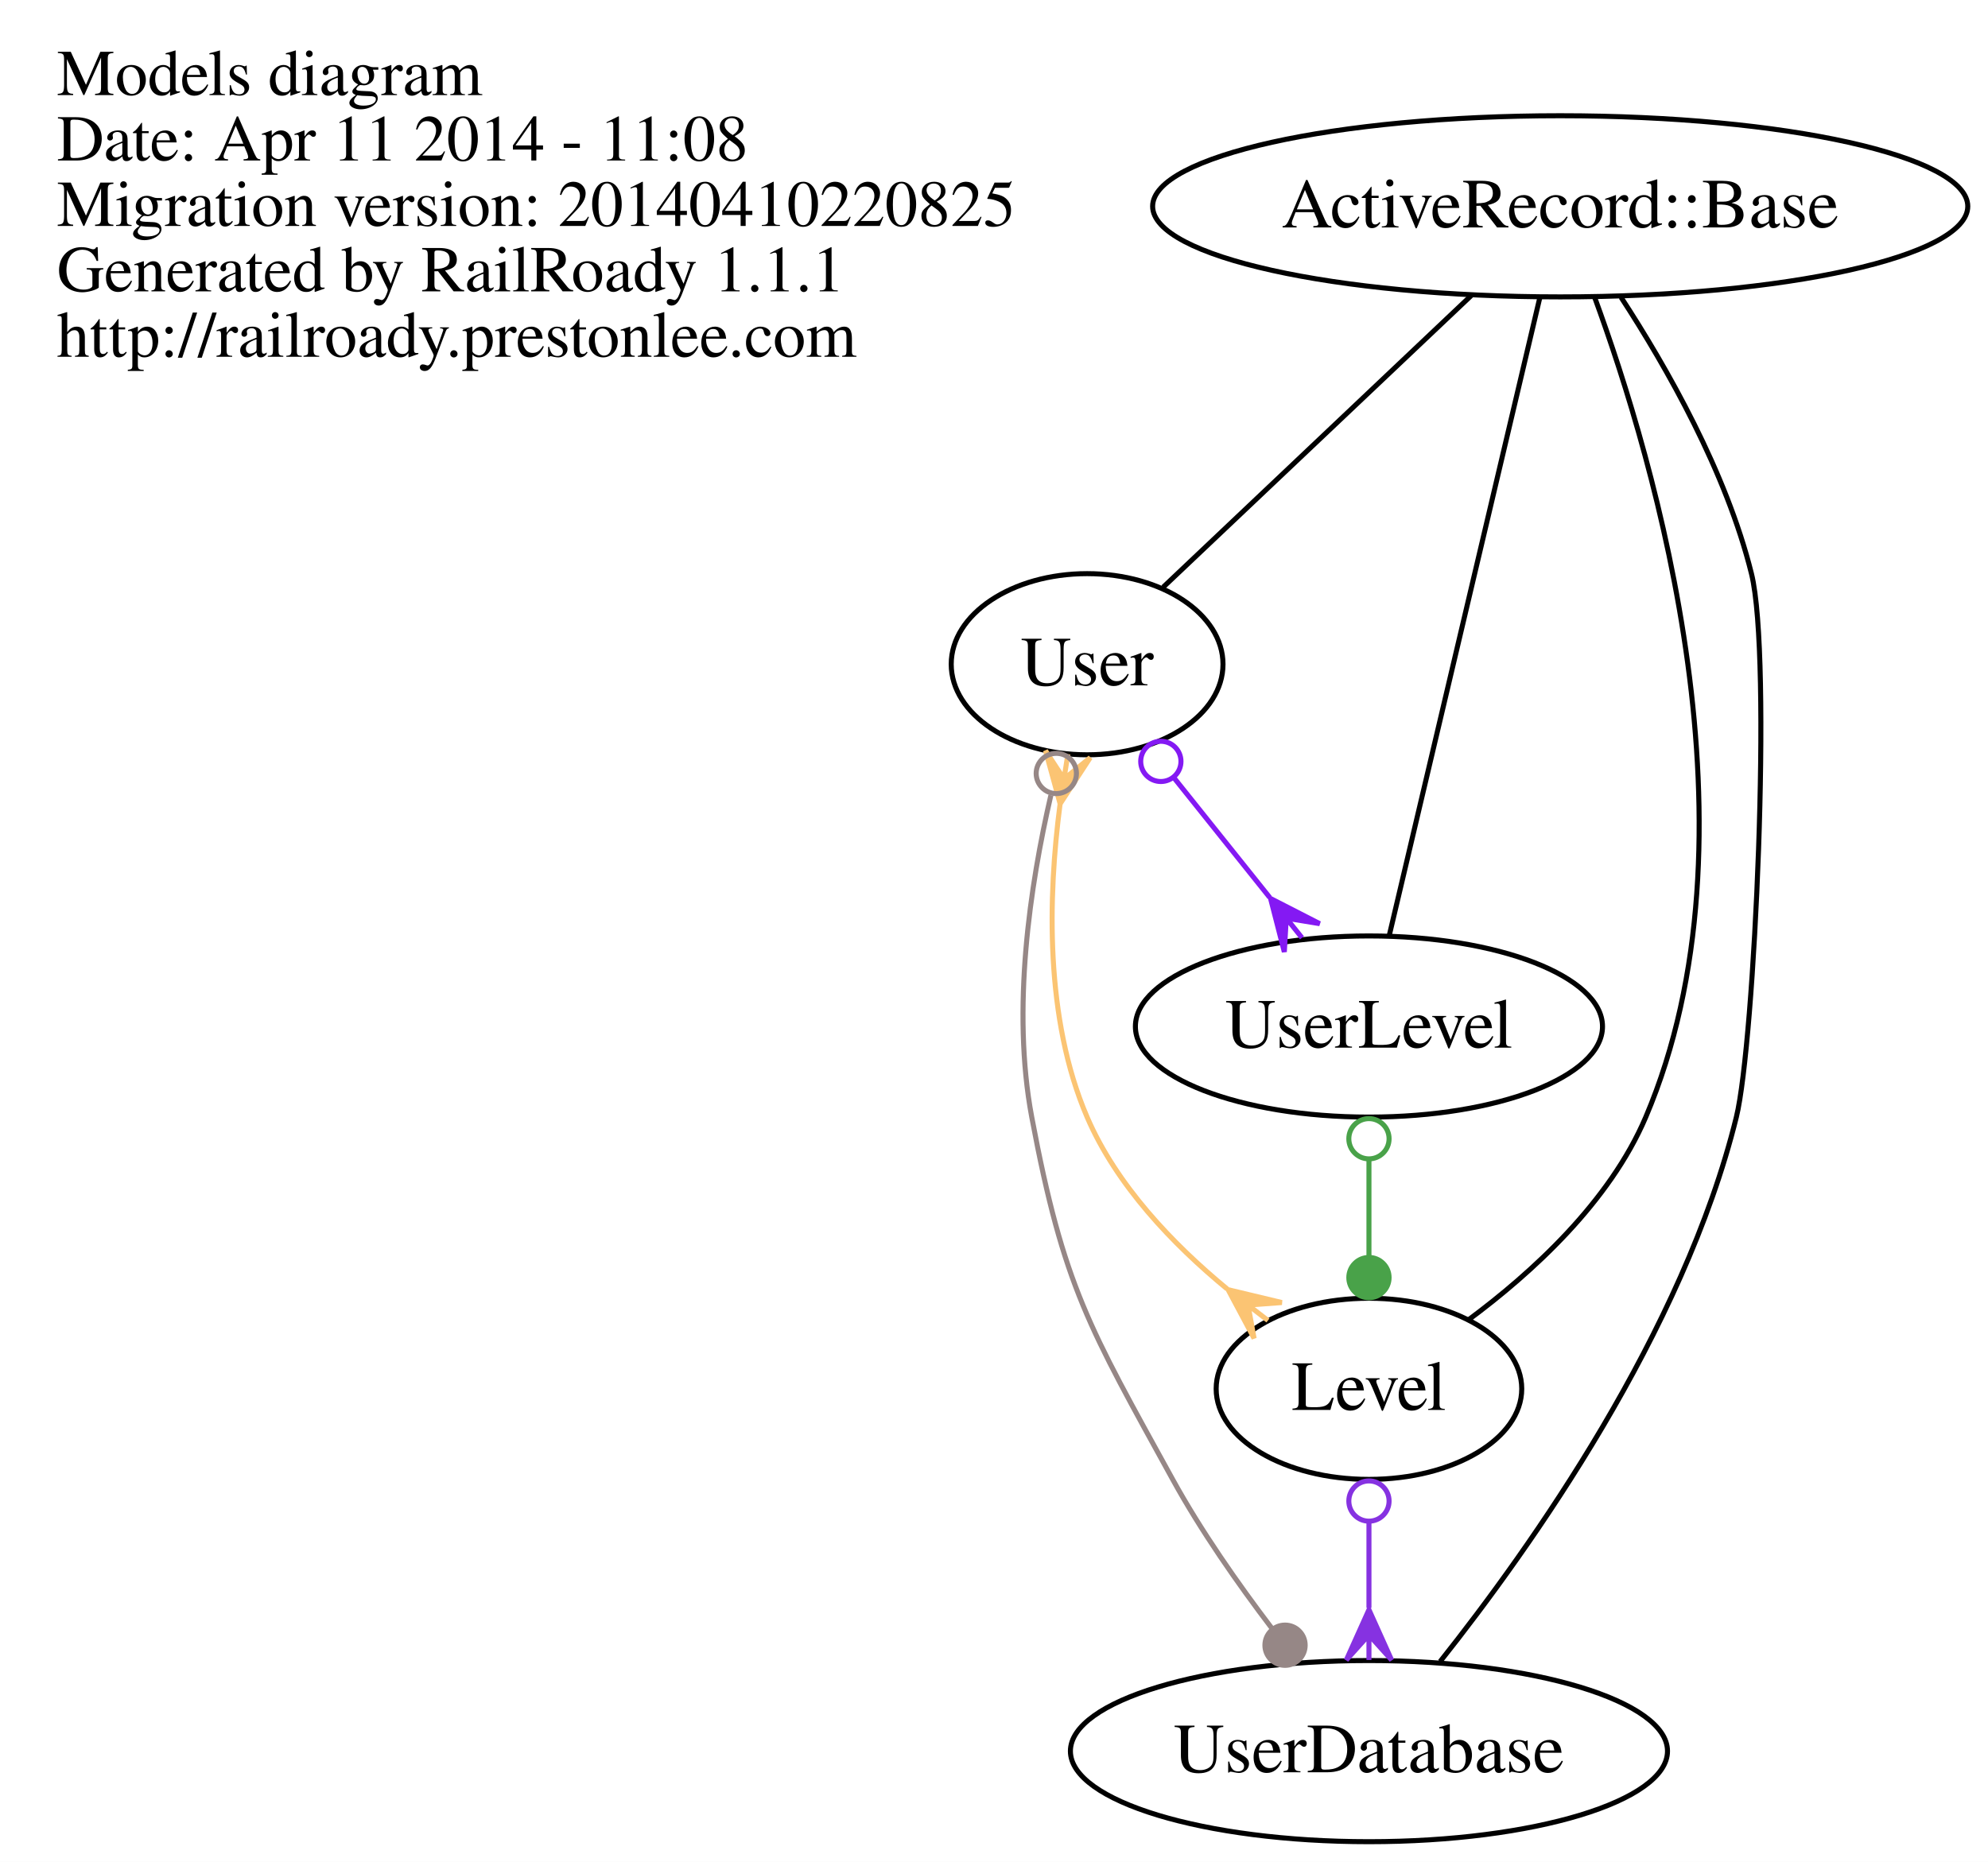
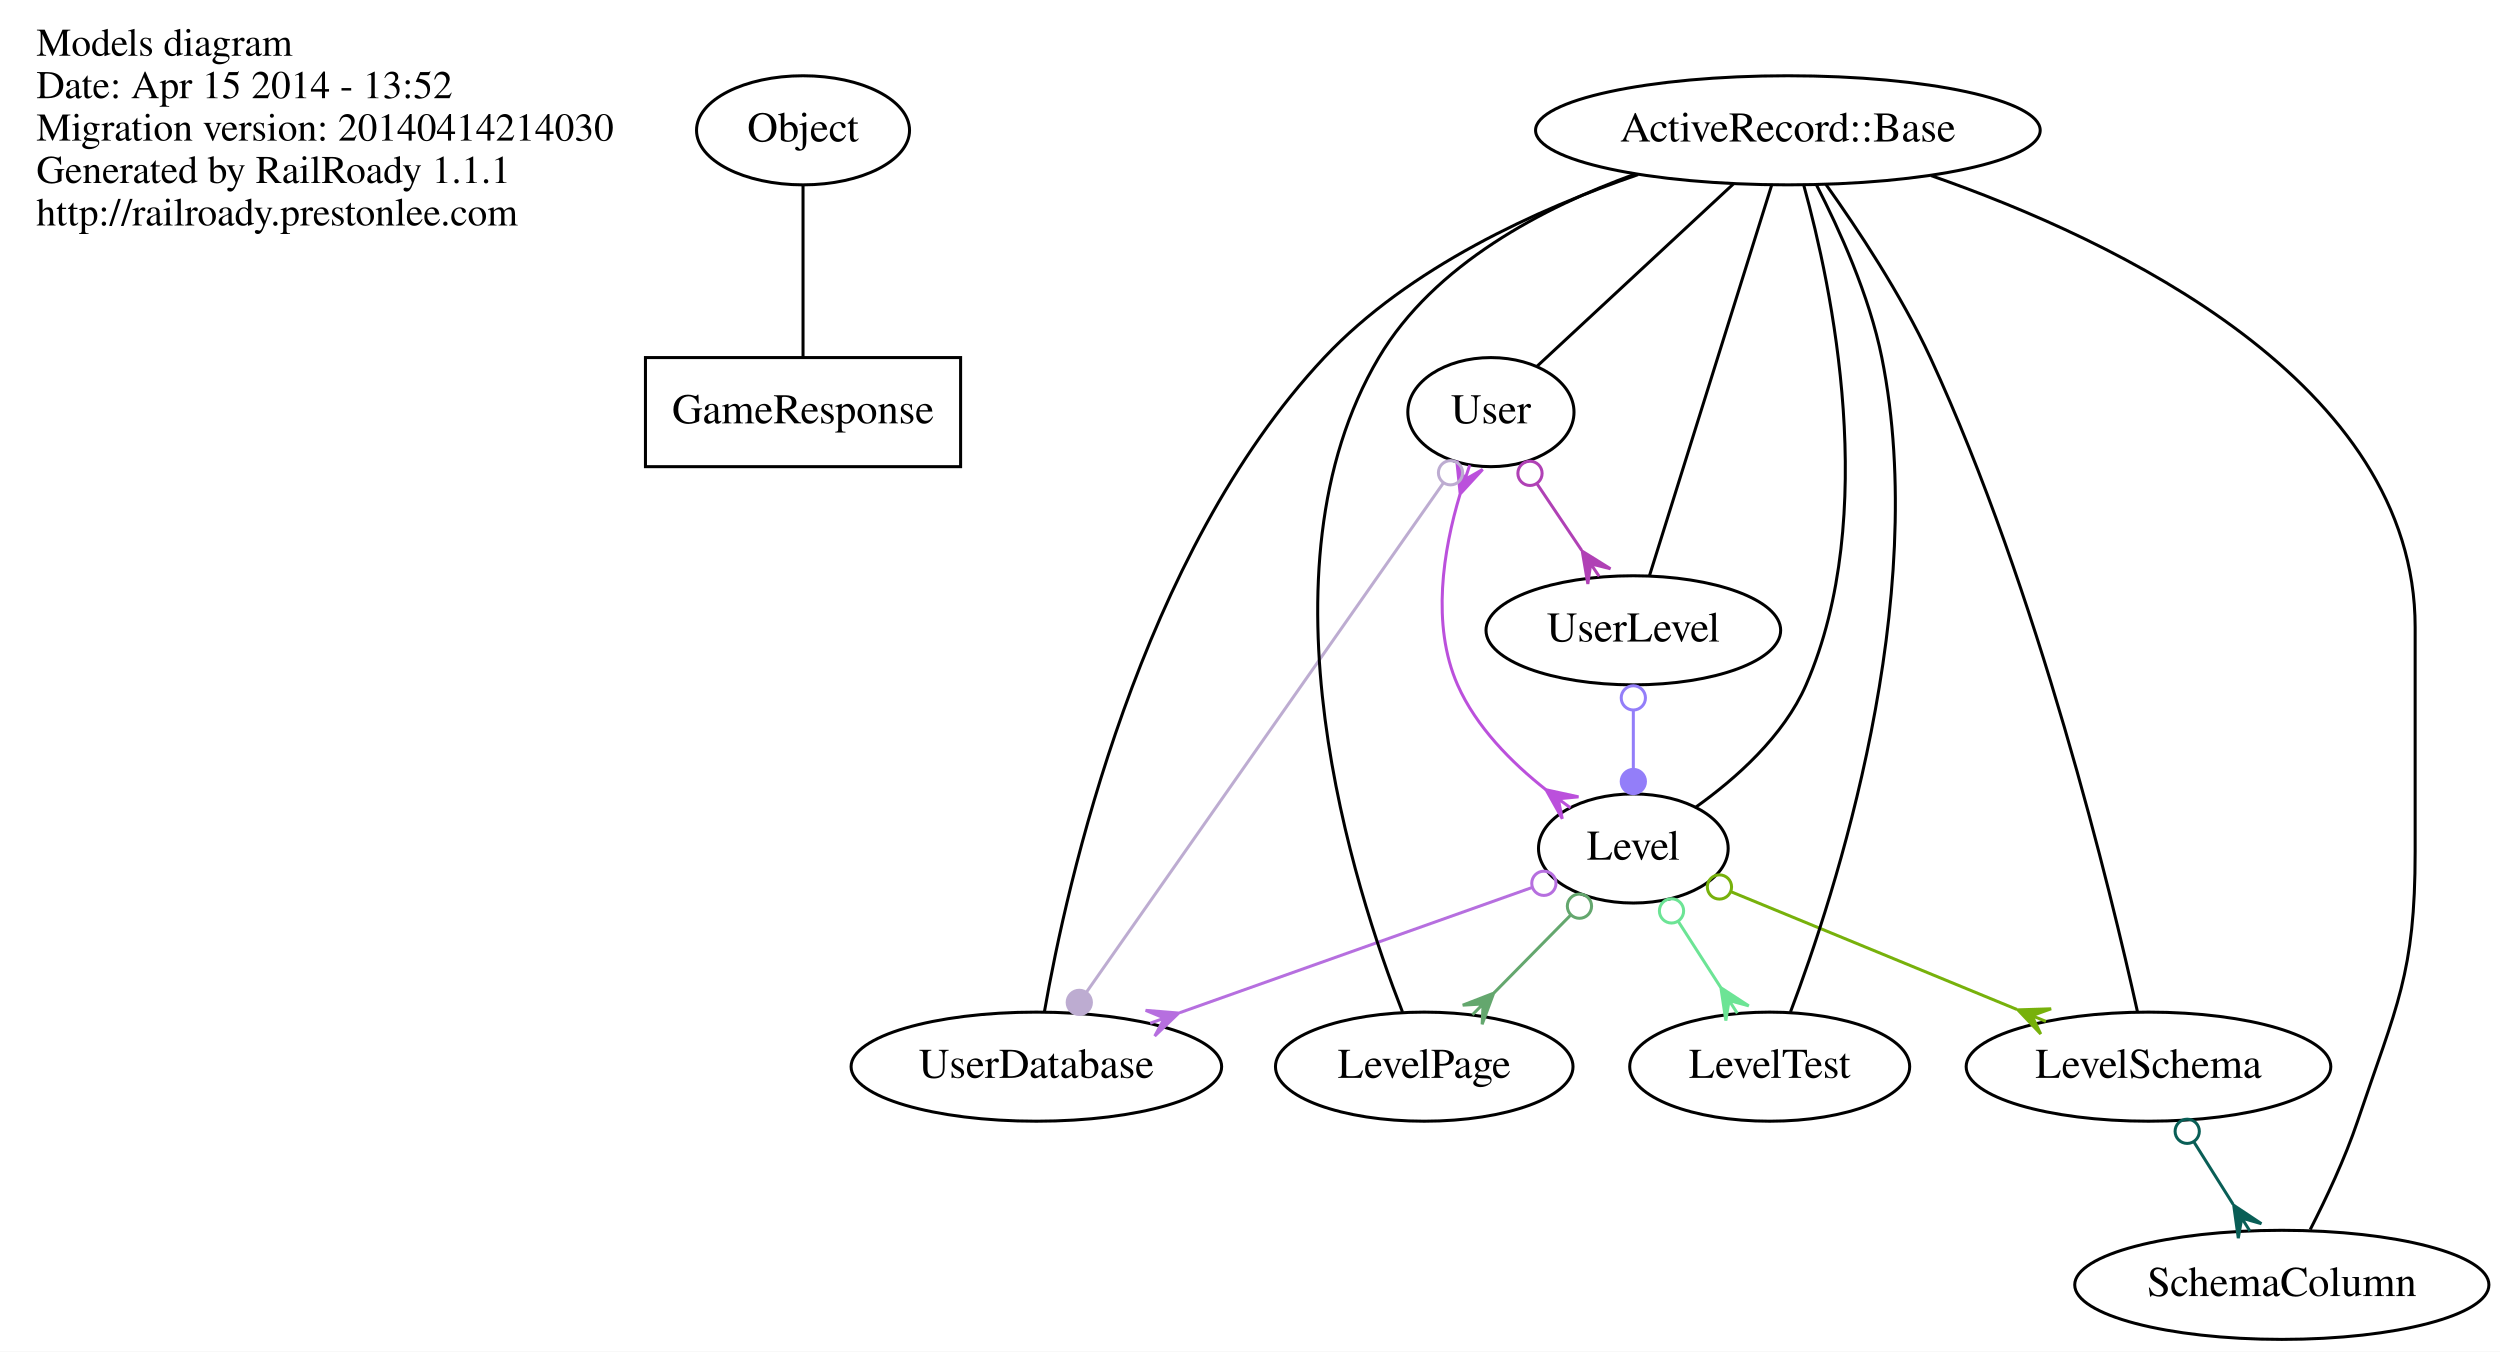
- <svg xmlns="http://www.w3.org/2000/svg" width="395pt" height="370pt" viewBox="0.00 0.00 395.00 370.00">
-   <g id="graph0" class="graph" transform="scale(1 1) rotate(0) translate(4 366)">
-     <polygon fill="white" stroke="none" points="-4,4 -4,-366 391,-366 391,4 -4,4" />
+ <svg xmlns="http://www.w3.org/2000/svg" width="825pt" height="446pt" viewBox="0.00 0.00 825.00 446.00">
+   <g id="graph0" class="graph" transform="scale(1 1) rotate(0) translate(4 442)">
+     <polygon fill="white" stroke="none" points="-4,4 -4,-442 821,-442 821,4 -4,4" />
    <g id="node1" class="node">
-       <text text-anchor="start" x="7.312" y="-347.1" font-family="Times,serif" font-size="13.00">Models diagram</text>
-       <text text-anchor="start" x="7.312" y="-334.1" font-family="Times,serif" font-size="13.00">Date: Apr 11 2014 - 11:08</text>
-       <text text-anchor="start" x="7.312" y="-321.1" font-family="Times,serif" font-size="13.00">Migration version: 20140410220825</text>
-       <text text-anchor="start" x="7.312" y="-308.1" font-family="Times,serif" font-size="13.00">Generated by RailRoady 1.1.1</text>
-       <text text-anchor="start" x="7.312" y="-295.1" font-family="Times,serif" font-size="13.00">http://railroady.prestonlee.com</text>
+       <text text-anchor="start" x="8" y="-423.6" font-family="Times,serif" font-size="13.00">Models diagram</text>
+       <text text-anchor="start" x="8" y="-409.6" font-family="Times,serif" font-size="13.00">Date: Apr 15 2014 - 13:52</text>
+       <text text-anchor="start" x="8" y="-395.6" font-family="Times,serif" font-size="13.00">Migration version: 20140414214030</text>
+       <text text-anchor="start" x="8" y="-381.6" font-family="Times,serif" font-size="13.00">Generated by RailRoady 1.1.1</text>
+       <text text-anchor="start" x="8" y="-367.6" font-family="Times,serif" font-size="13.00">http://railroady.prestonlee.com</text>
    </g>
    <g id="node2" class="node">
-       <ellipse fill="none" stroke="black" cx="268" cy="-90" rx="30.358" ry="18" />
-       <text text-anchor="middle" x="268" y="-85.8" font-family="Times,serif" font-size="14.00">Level</text>
+       <polygon fill="none" stroke="black" points="313,-324 209,-324 209,-288 313,-288 313,-324" />
+       <text text-anchor="middle" x="261" y="-302.3" font-family="Times,serif" font-size="14.00">GameResponse</text>
+     </g>
+     <g id="node3" class="node">
+       <ellipse fill="none" stroke="black" cx="535" cy="-162" rx="31.297" ry="18" />
+       <text text-anchor="middle" x="535" y="-158.3" font-family="Times,serif" font-size="14.00">Level</text>
    </g>
    <g id="node4" class="node">
-       <ellipse fill="none" stroke="black" cx="268" cy="-18" rx="59.319" ry="18" />
-       <text text-anchor="middle" x="268" y="-13.8" font-family="Times,serif" font-size="14.00">UserDatabase</text>
+       <ellipse fill="none" stroke="black" cx="466" cy="-90" rx="49.094" ry="18" />
+       <text text-anchor="middle" x="466" y="-86.3" font-family="Times,serif" font-size="14.00">LevelPage</text>
+     </g>
+     <g id="edge3" class="edge">
+       <path fill="none" stroke="#64a76e" d="M514.189,-139.888C506.255,-131.839 497.168,-122.62 489.039,-114.373" />
+       <ellipse fill="none" stroke="#64a76e" cx="517.22" cy="-142.962" rx="4" ry="4" />
+       <polygon fill="#64a76e" stroke="#64a76e" points="488.923,-114.255 485.108,-103.975 485.413,-110.694 481.903,-107.134 481.903,-107.134 481.903,-107.134 485.413,-110.694 478.698,-110.293 488.923,-114.255 488.923,-114.255" />
+     </g>
+     <g id="node5" class="node">
+       <ellipse fill="none" stroke="black" cx="705" cy="-90" rx="60.167" ry="18" />
+       <text text-anchor="middle" x="705" y="-86.3" font-family="Times,serif" font-size="14.00">LevelSchema</text>
+     </g>
+     <g id="edge5" class="edge">
+       <path fill="none" stroke="#77b10b" d="M567.328,-147.688C594.034,-136.692 632.188,-120.981 661.56,-108.887" />
+       <ellipse fill="none" stroke="#77b10b" cx="563.418" cy="-149.298" rx="4" ry="4" />
+       <polygon fill="#77b10b" stroke="#77b10b" points="661.909,-108.744 672.869,-109.097 666.532,-106.84 671.155,-104.936 671.155,-104.936 671.155,-104.936 666.532,-106.84 669.442,-100.775 661.909,-108.744 661.909,-108.744" />
+     </g>
+     <g id="node6" class="node">
+       <ellipse fill="none" stroke="black" cx="580" cy="-90" rx="46.196" ry="18" />
+       <text text-anchor="middle" x="580" y="-86.3" font-family="Times,serif" font-size="14.00">LevelTest</text>
+     </g>
+     <g id="edge4" class="edge">
+       <path fill="none" stroke="#6ce495" d="M549.867,-137.874C554.335,-130.924 559.258,-123.265 563.807,-116.188" />
+       <ellipse fill="none" stroke="#6ce495" cx="547.6" cy="-141.4" rx="4" ry="4" />
+       <polygon fill="#6ce495" stroke="#6ce495" points="563.899,-116.045 573.092,-110.067 566.603,-111.839 569.307,-107.633 569.307,-107.633 569.307,-107.633 566.603,-111.839 565.522,-105.2 563.899,-116.045 563.899,-116.045" />
+     </g>
+     <g id="node9" class="node">
+       <ellipse fill="none" stroke="black" cx="338" cy="-90" rx="61.142" ry="18" />
+       <text text-anchor="middle" x="338" y="-86.3" font-family="Times,serif" font-size="14.00">UserDatabase</text>
+     </g>
+     <g id="edge2" class="edge">
+       <path fill="none" stroke="#b66fdf" d="M501.678,-149.16C469.755,-137.816 421.258,-120.584 385.333,-107.819" />
+       <ellipse fill="none" stroke="#b66fdf" cx="505.477" cy="-150.509" rx="4" ry="4" />
+       <polygon fill="#b66fdf" stroke="#b66fdf" points="384.981,-107.694 377.065,-100.105 380.269,-106.02 375.558,-104.345 375.558,-104.345 375.558,-104.345 380.269,-106.02 374.051,-108.586 384.981,-107.694 384.981,-107.694" />
+     </g>
+     <g id="node7" class="node">
+       <ellipse fill="none" stroke="black" cx="749" cy="-18" rx="68.342" ry="18" />
+       <text text-anchor="middle" x="749" y="-14.3" font-family="Times,serif" font-size="14.00">SchemaColumn</text>
+     </g>
+     <g id="edge8" class="edge">
+       <path fill="none" stroke="#095e56" d="M719.91,-65.28C724.095,-58.622 728.664,-51.353 732.914,-44.592" />
+       <ellipse fill="none" stroke="#095e56" cx="717.78" cy="-68.668" rx="4" ry="4" />
+       <polygon fill="#095e56" stroke="#095e56" points="733.125,-44.255 742.257,-38.184 735.786,-40.022 738.447,-35.789 738.447,-35.789 738.447,-35.789 735.786,-40.022 734.637,-33.394 733.125,-44.255 733.125,-44.255" />
+     </g>
+     <g id="node8" class="node">
+       <ellipse fill="none" stroke="black" cx="488" cy="-306" rx="27.422" ry="18" />
+       <text text-anchor="middle" x="488" y="-302.3" font-family="Times,serif" font-size="14.00">User</text>
+     </g>
+     <g id="edge13" class="edge">
+       <path fill="none" stroke="#bb50dc" d="M477.786,-278.794C472.288,-260.485 468.245,-235.861 477,-216 483.11,-202.14 494.833,-190.331 506.149,-181.403" />
+       <polygon fill="#bb50dc" stroke="#bb50dc" points="477.859,-279.013 476.741,-289.922 479.435,-283.758 481.012,-288.503 481.012,-288.503 481.012,-288.503 479.435,-283.758 485.282,-287.084 477.859,-279.013 477.859,-279.013" />
+       <polygon fill="#bb50dc" stroke="#bb50dc" points="506.193,-181.371 516.908,-179.04 510.212,-178.396 514.231,-175.422 514.231,-175.422 514.231,-175.422 510.212,-178.396 511.555,-171.805 506.193,-181.371 506.193,-181.371" />
+     </g>
+     <g id="edge14" class="edge">
+       <path fill="none" stroke="#bdacd1" d="M472.272,-282.561C443.752,-241.872 383.764,-156.289 354.609,-114.696" />
+       <ellipse fill="none" stroke="#bdacd1" cx="474.674" cy="-285.989" rx="4" ry="4" />
+       <ellipse fill="#bdacd1" stroke="#bdacd1" cx="352.167" cy="-111.212" rx="4" ry="4" />
+     </g>
+     <g id="node10" class="node">
+       <ellipse fill="none" stroke="black" cx="535" cy="-234" rx="48.618" ry="18" />
+       <text text-anchor="middle" x="535" y="-230.3" font-family="Times,serif" font-size="14.00">UserLevel</text>
+     </g>
+     <g id="edge12" class="edge">
+       <path fill="none" stroke="#b041b5" d="M503.295,-282.221C507.972,-275.255 513.144,-267.551 517.931,-260.422" />
+       <ellipse fill="none" stroke="#b041b5" cx="500.895" cy="-285.795" rx="4" ry="4" />
+       <polygon fill="#b041b5" stroke="#b041b5" points="518.147,-260.1 527.458,-254.306 520.935,-255.948 523.722,-251.797 523.722,-251.797 523.722,-251.797 520.935,-255.948 519.986,-249.289 518.147,-260.1 518.147,-260.1" />
+     </g>
+     <g id="edge17" class="edge">
+       <path fill="none" stroke="#937ef9" d="M535,-207.64C535,-201.348 535,-194.605 535,-188.316" />
+       <ellipse fill="none" stroke="#937ef9" cx="535" cy="-211.697" rx="4" ry="4" />
+       <ellipse fill="#937ef9" stroke="#937ef9" cx="535" cy="-184.104" rx="4" ry="4" />
+     </g>
+     <g id="node11" class="node">
+       <ellipse fill="none" stroke="black" cx="261" cy="-399" rx="35.145" ry="18" />
+       <text text-anchor="middle" x="261" y="-395.3" font-family="Times,serif" font-size="14.00">Object</text>
    </g>
    <g id="edge1" class="edge">
-       <path fill="none" stroke="#8632e1" d="M268,-63.64C268,-58.063 268,-52.132 268,-46.476" />
-       <ellipse fill="none" stroke="#8632e1" cx="268" cy="-67.697" rx="4" ry="4" />
-       <polygon fill="#8632e1" stroke="#8632e1" points="268,-46.104 272.5,-36.104 268,-41.104 268,-36.104 268,-36.104 268,-36.104 268,-41.104 263.5,-36.104 268,-46.104 268,-46.104" />
+       <path fill="none" stroke="black" d="M261,-380.884C261,-364.614 261,-340.284 261,-324.04" />
    </g>
-     <g id="node3" class="node">
-       <ellipse fill="none" stroke="black" cx="212" cy="-234" rx="27" ry="18" />
-       <text text-anchor="middle" x="212" y="-229.8" font-family="Times,serif" font-size="14.00">User</text>
-     </g>
-     <g id="edge4" class="edge">
-       <path fill="none" stroke="#fbc473" d="M206.623,-206.16C204.228,-187.893 203.574,-163.576 212,-144 217.82,-130.479 228.973,-118.794 239.804,-109.863" />
-       <polygon fill="#fbc473" stroke="#fbc473" points="206.638,-206.254 203.733,-216.828 207.408,-211.194 208.179,-216.135 208.179,-216.135 208.179,-216.135 207.408,-211.194 212.625,-215.441 206.638,-206.254 206.638,-206.254" />
-       <polygon fill="#fbc473" stroke="#fbc473" points="240.016,-109.699 250.681,-107.147 243.973,-106.643 247.93,-103.586 247.93,-103.586 247.93,-103.586 243.973,-106.643 245.179,-100.025 240.016,-109.699 240.016,-109.699" />
-     </g>
-     <g id="edge5" class="edge">
-       <path fill="none" stroke="#968786" d="M204.803,-207.965C200.652,-190.059 196.979,-165.435 201,-144 207.331,-110.254 212.46,-102.088 229,-72 234.613,-61.789 241.945,-51.301 248.734,-42.377" />
-       <ellipse fill="none" stroke="#968786" cx="205.88" cy="-212.291" rx="4" ry="4" />
-       <ellipse fill="#968786" stroke="#968786" cx="251.327" cy="-39.046" rx="4" ry="4" />
-     </g>
-     <g id="node5" class="node">
-       <ellipse fill="none" stroke="black" cx="268" cy="-162" rx="46.405" ry="18" />
-       <text text-anchor="middle" x="268" y="-157.8" font-family="Times,serif" font-size="14.00">UserLevel</text>
-     </g>
-     <g id="edge3" class="edge">
-       <path fill="none" stroke="#8419f3" d="M229.286,-211.392C235.297,-203.879 242.083,-195.396 248.276,-187.655" />
-       <ellipse fill="none" stroke="#8419f3" cx="226.65" cy="-214.688" rx="4" ry="4" />
-       <polygon fill="#8419f3" stroke="#8419f3" points="248.451,-187.437 258.212,-182.439 251.574,-183.532 254.698,-179.628 254.698,-179.628 254.698,-179.628 251.574,-183.532 251.184,-176.817 248.451,-187.437 248.451,-187.437" />
-     </g>
-     <g id="edge8" class="edge">
-       <path fill="none" stroke="#49a249" d="M268,-135.64C268,-129.348 268,-122.605 268,-116.316" />
-       <ellipse fill="none" stroke="#49a249" cx="268" cy="-139.697" rx="4" ry="4" />
-       <ellipse fill="#49a249" stroke="#49a249" cx="268" cy="-112.104" rx="4" ry="4" />
-     </g>
-     <g id="node6" class="node">
-       <ellipse fill="none" stroke="black" cx="306" cy="-325" rx="80.982" ry="18" />
-       <text text-anchor="middle" x="306" y="-320.8" font-family="Times,serif" font-size="14.00">ActiveRecord::Base</text>
-     </g>
-     <g id="edge2" class="edge">
-       <path fill="none" stroke="black" d="M312.794,-307.047C324.89,-274.132 346.762,-199.897 323,-144 315.841,-127.159 300.418,-113.074 287.721,-103.667" />
+     <g id="node12" class="node">
+       <ellipse fill="none" stroke="black" cx="586" cy="-399" rx="83.265" ry="18" />
+       <text text-anchor="middle" x="586" y="-395.3" font-family="Times,serif" font-size="14.00">ActiveRecord::Base</text>
    </g>
    <g id="edge6" class="edge">
-       <path fill="none" stroke="black" d="M288.319,-307.26C270.663,-290.542 243.814,-265.122 227.119,-249.315" />
+       <path fill="none" stroke="black" d="M591.267,-380.781C600.502,-347.365 616.433,-272.082 592,-216 584.606,-199.028 568.802,-185.043 555.706,-175.708" />
    </g>
    <g id="edge7" class="edge">
-       <path fill="none" stroke="black" d="M318.084,-306.925C327.216,-292.914 339.005,-272.168 344,-252 348.143,-235.275 344.627,-158.729 341,-144 330.486,-101.296 300.234,-58.564 282.142,-35.798" />
+       <path fill="none" stroke="black" d="M535.677,-384.596C505.383,-373.647 469.25,-354.816 451,-324 409.172,-253.373 442.903,-148.691 458.828,-108.021" />
    </g>
    <g id="edge9" class="edge">
-       <path fill="none" stroke="black" d="M301.933,-306.77C294.619,-275.782 279.33,-211.004 272.037,-180.106" />
+       <path fill="none" stroke="black" d="M598.577,-381.105C608.935,-366.568 623.426,-344.724 633,-324 668.602,-246.937 692.602,-147.662 701.335,-108.239" />
+     </g>
+     <g id="edge10" class="edge">
+       <path fill="none" stroke="black" d="M595.426,-380.981C602.947,-366.369 612.883,-344.484 617,-324 633.142,-243.69 601.479,-146.652 586.854,-108.041" />
+     </g>
+     <g id="edge11" class="edge">
+       <path fill="none" stroke="black" d="M633.231,-384.053C694.325,-362.758 793,-315.849 793,-235 793,-235 793,-235 793,-161 793,-120.553 786.936,-110.323 774,-72 769.835,-59.662 763.585,-46.412 758.376,-36.246" />
+     </g>
+     <g id="edge15" class="edge">
+       <path fill="none" stroke="black" d="M568.025,-381.309C549.459,-364.069 520.797,-337.454 503.286,-321.194" />
+     </g>
+     <g id="edge16" class="edge">
+       <path fill="none" stroke="black" d="M536.567,-384.374C503.456,-373.013 460.967,-353.797 433,-324 372.162,-259.181 348.016,-150.181 340.671,-108.2" />
+     </g>
+     <g id="edge18" class="edge">
+       <path fill="none" stroke="black" d="M580.638,-380.864C570.818,-349.477 550.057,-283.122 540.29,-251.906" />
    </g>
  </g>
</svg>
